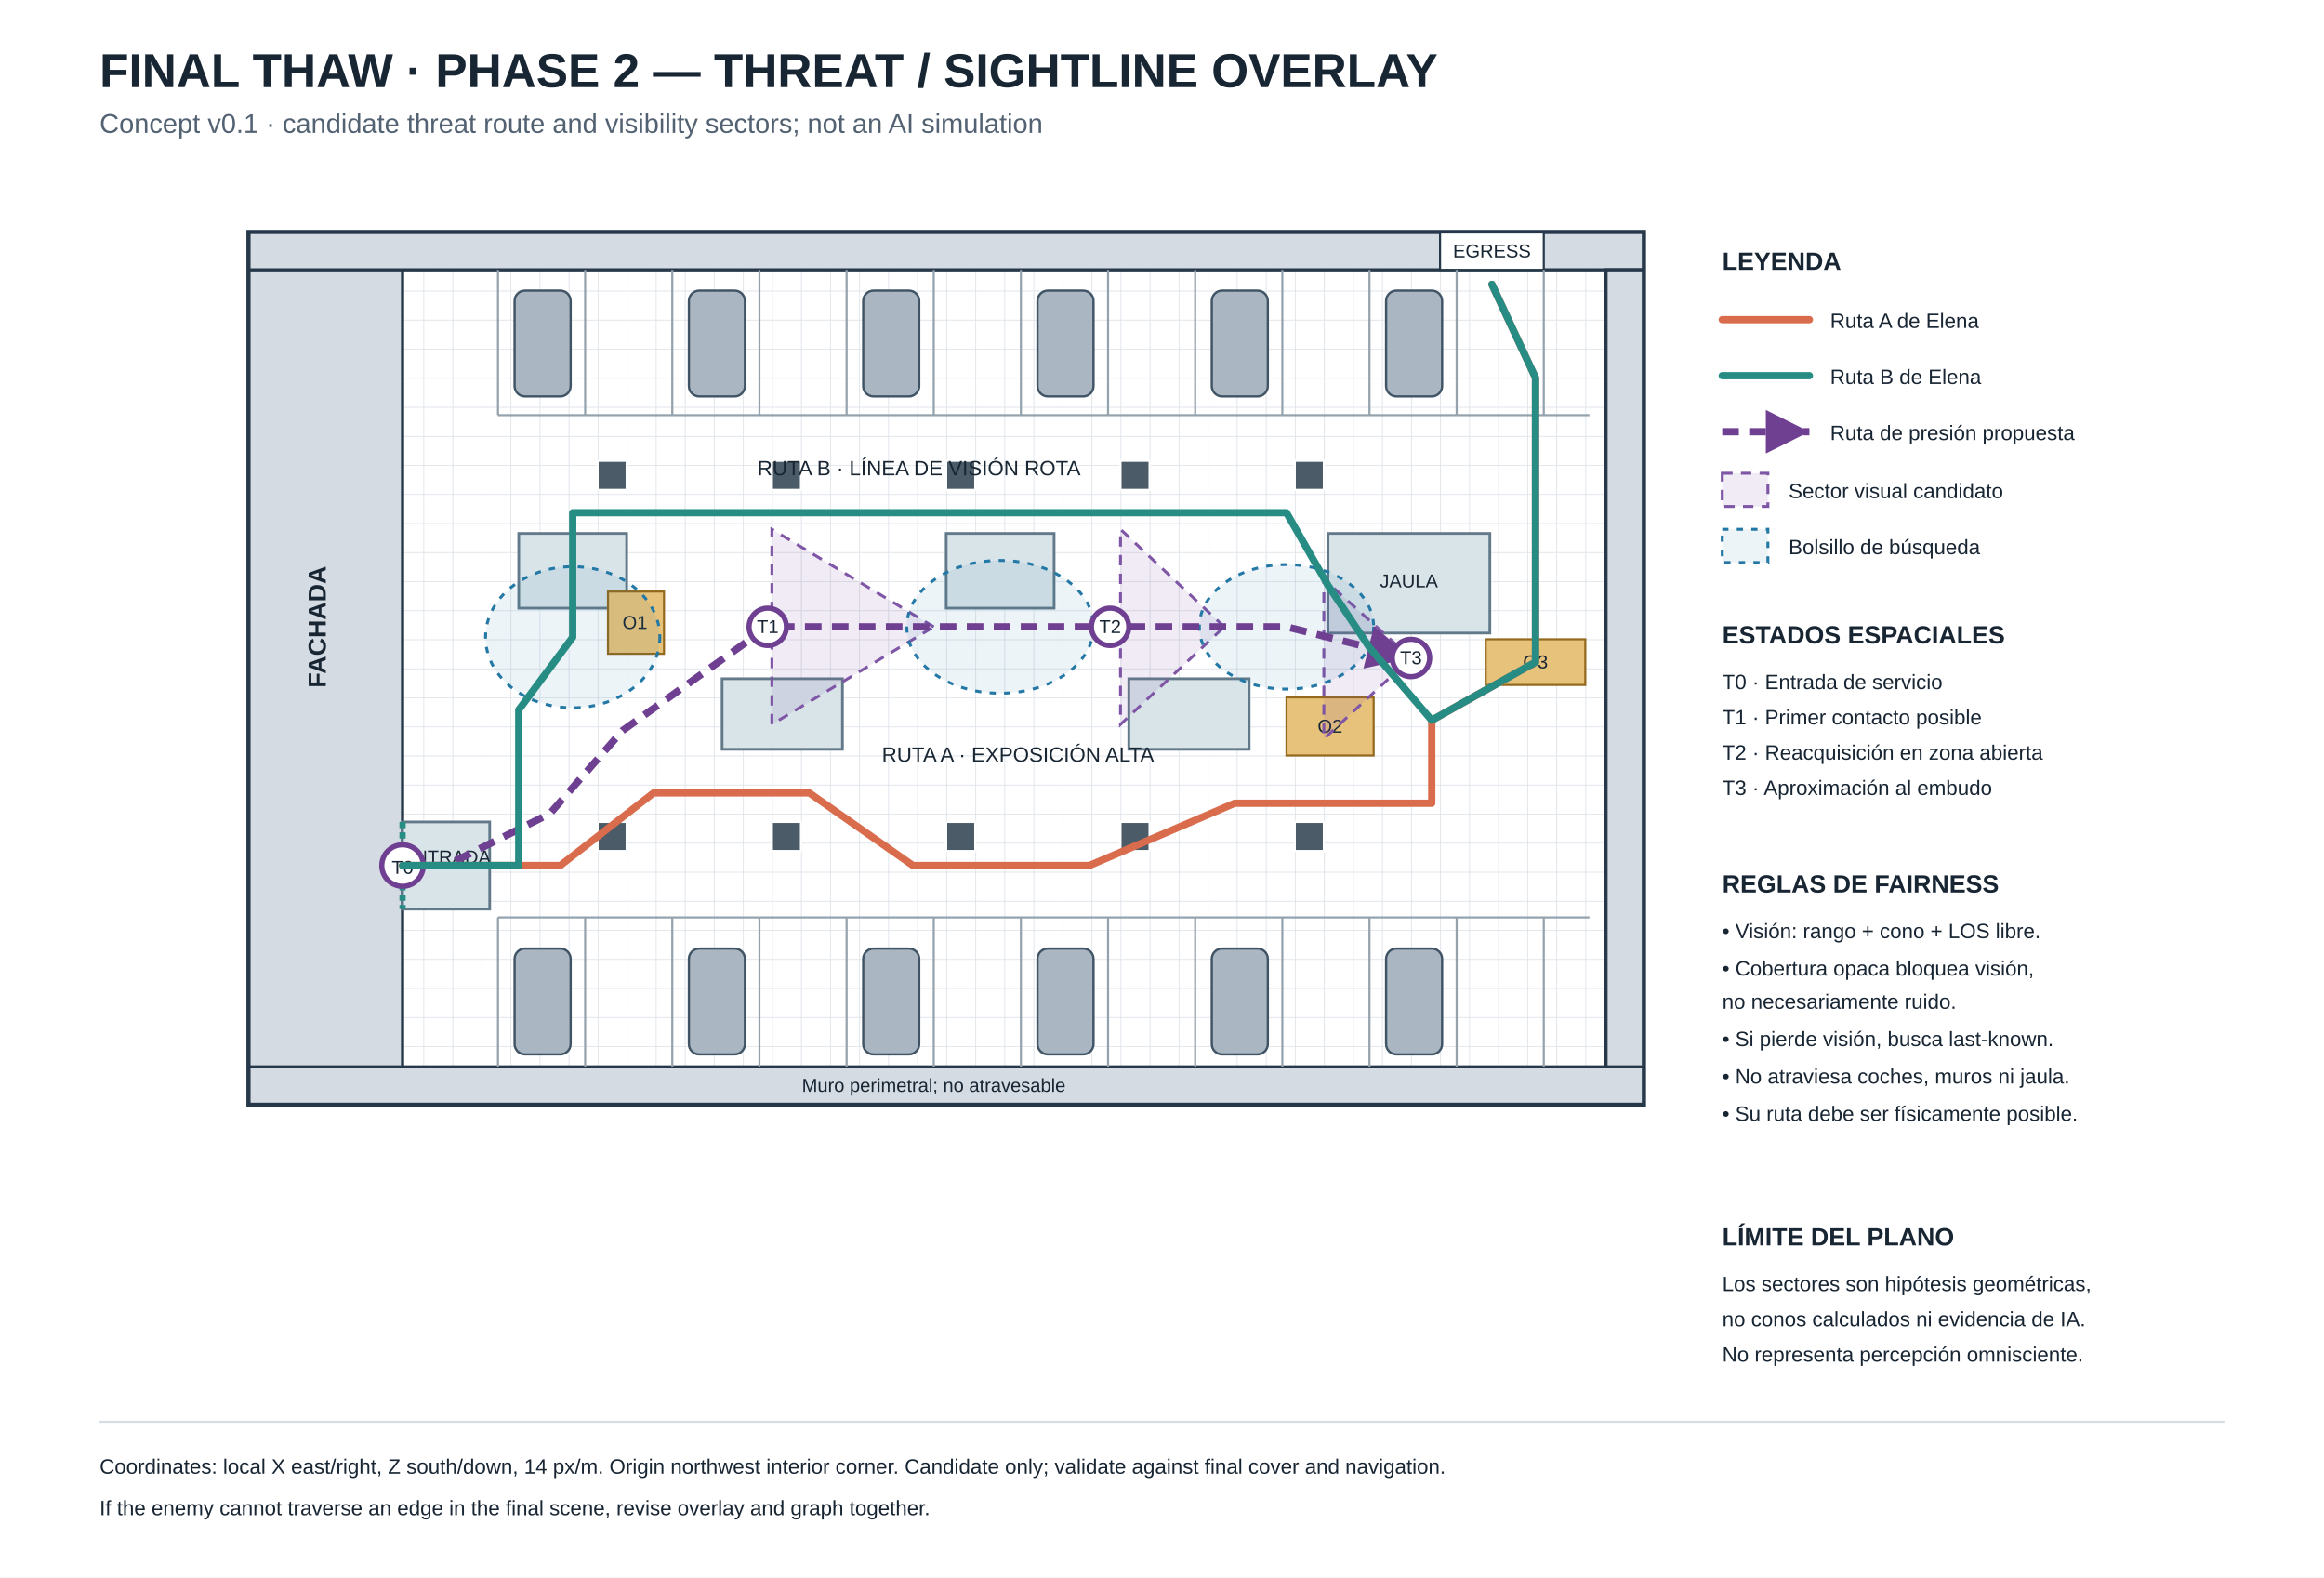
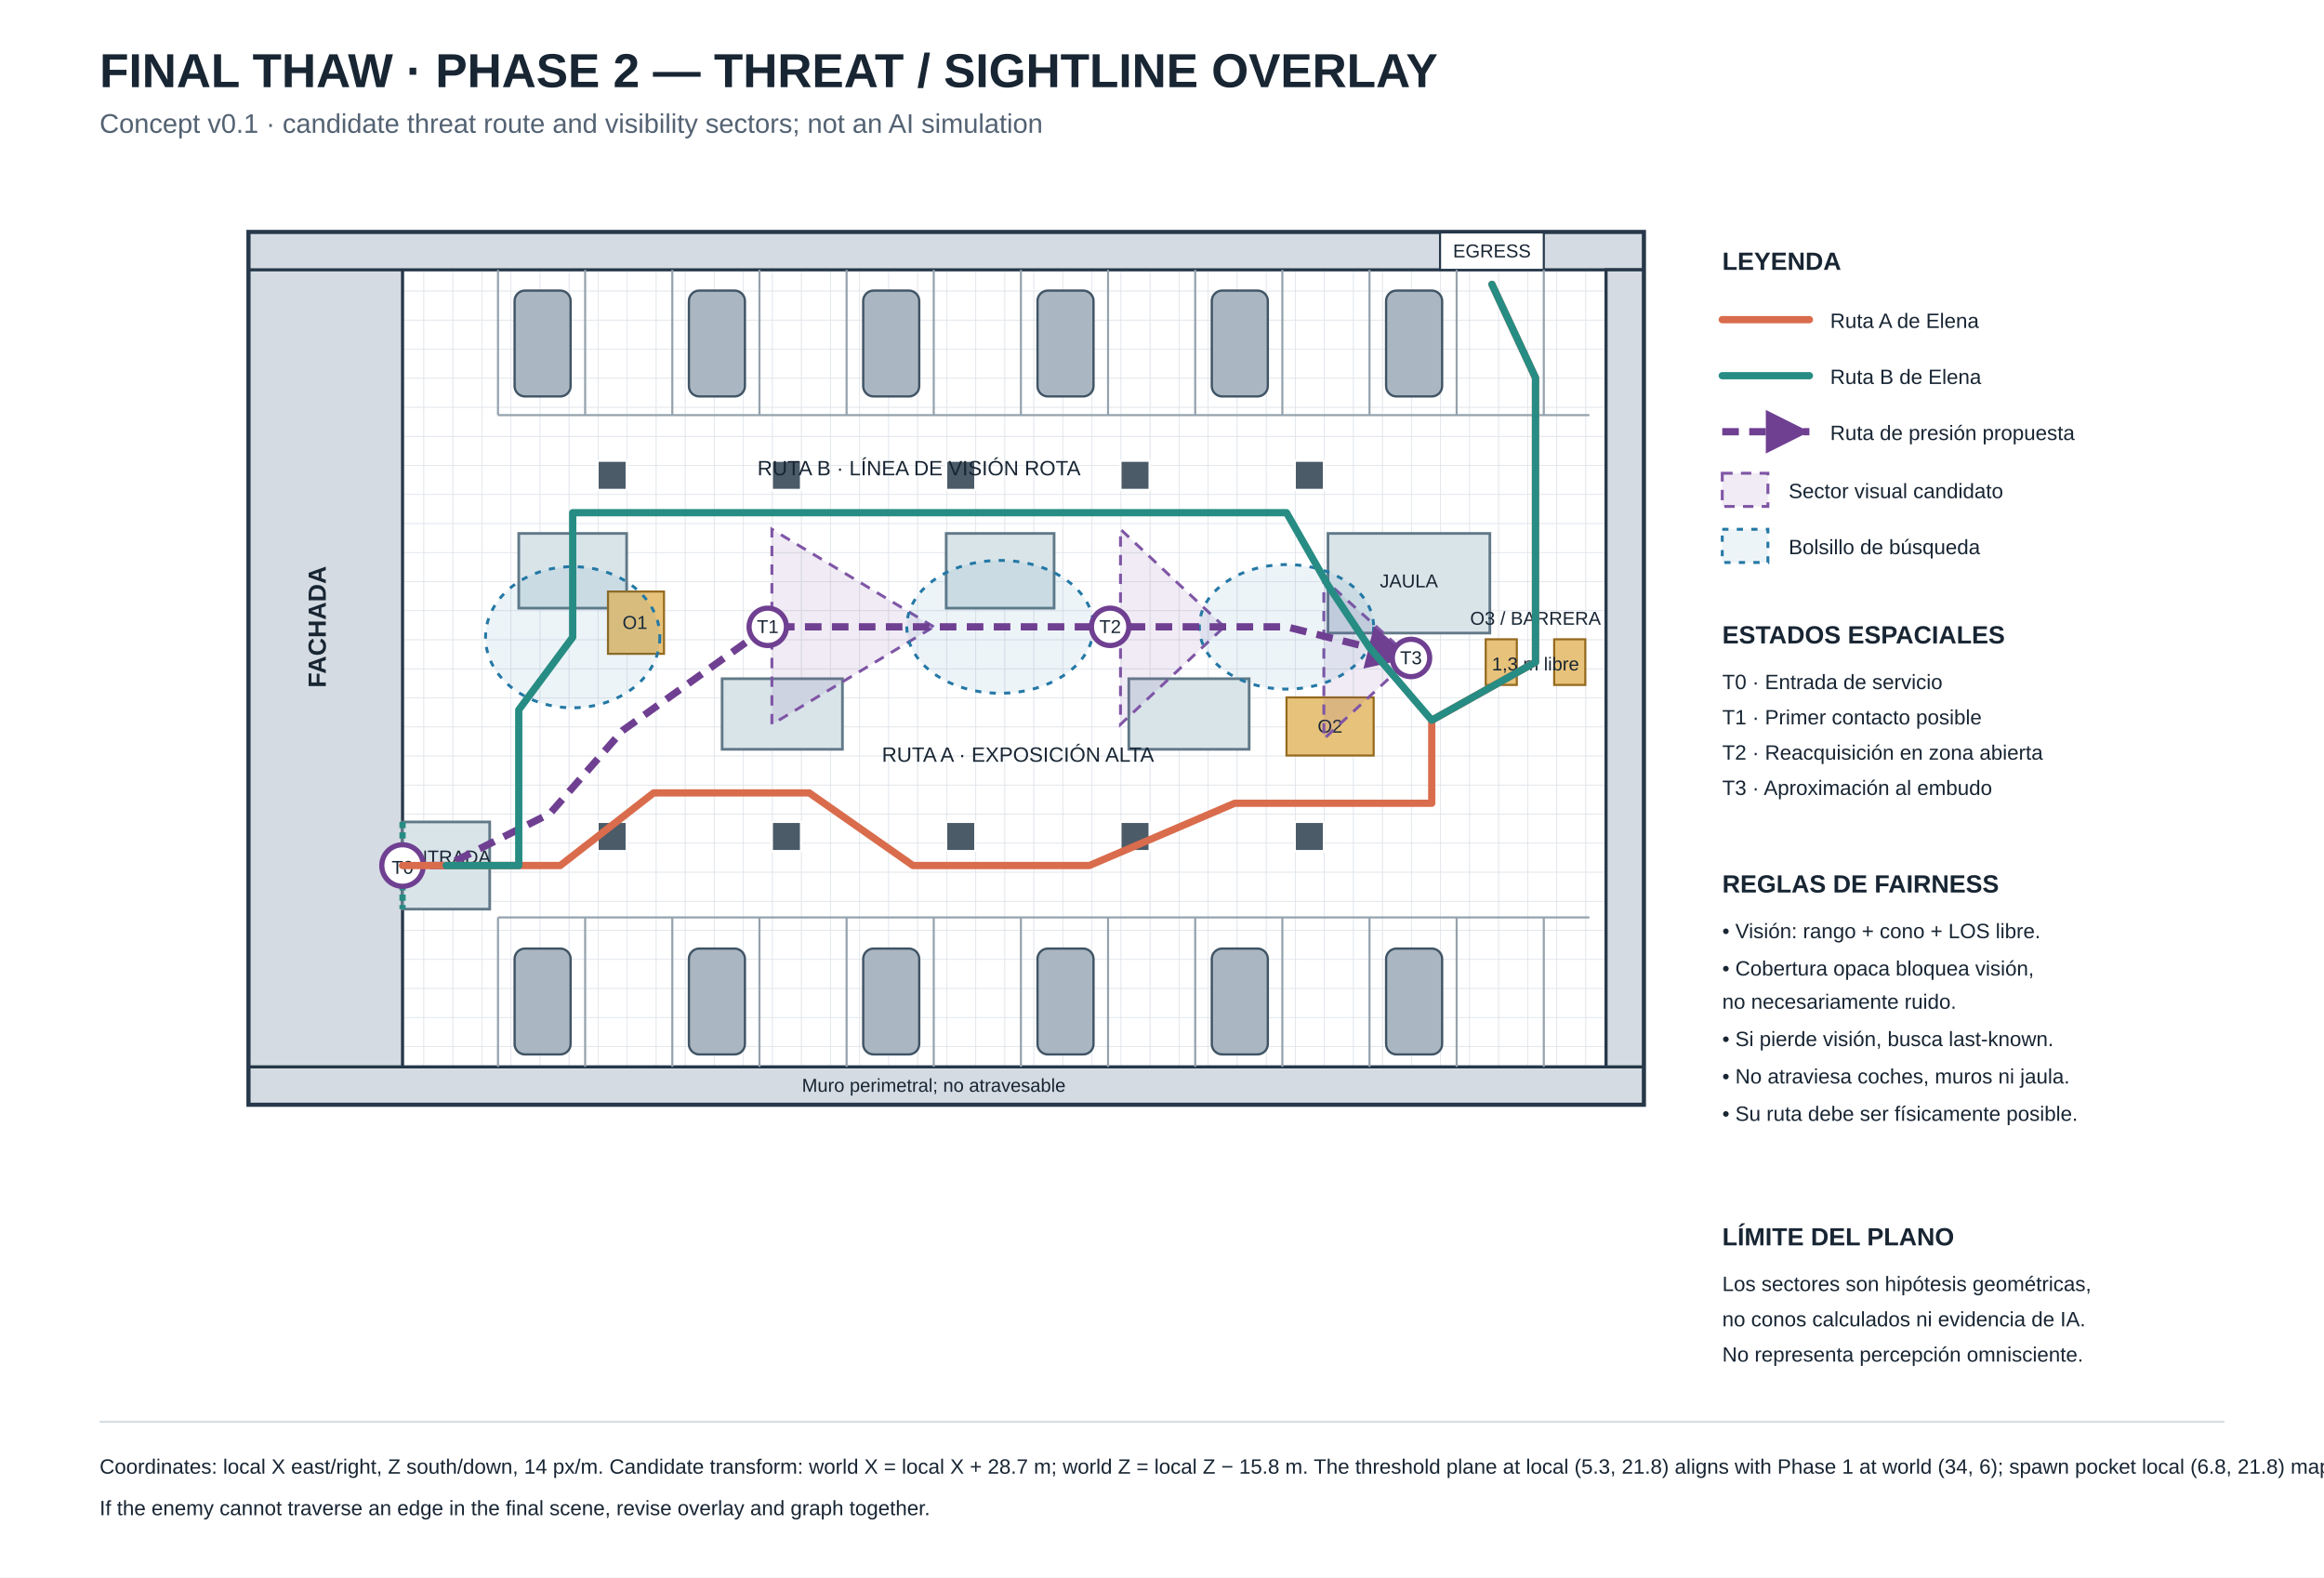
<svg xmlns="http://www.w3.org/2000/svg" width="1120" height="760" viewBox="0 0 1120 760">
  <defs>
    <pattern id="g" width="14" height="14" patternUnits="userSpaceOnUse">
      <path d="M14 0H0V14" fill="none" stroke="#dce2e8" stroke-width=".7" />
    </pattern>
    <marker id="a" markerWidth="8" markerHeight="8" refX="6" refY="3" orient="auto">
      <path d="M0 0L6 3L0 6Z" fill="#6f3f91" />
    </marker>
    <style>text{font-family:Arial,Helvetica,sans-serif;fill:#182533}.title{font-size:23px;font-weight:700}.sub{font-size:13px;fill:#536273}.lab{font-size:12px;font-weight:600}.sm{font-size:10px}.tiny{font-size:9px}.wall{fill:#d4dbe2;stroke:#263849;stroke-width:1.5}.svc{fill:#d9e4e9;stroke:#617988;stroke-width:1.3}.car{fill:#aab7c2;stroke:#405465;stroke-width:1.1;rx:5}.col{fill:#4b5b68;stroke:#fff;stroke-width:1}.direct{fill:none;stroke:#d96c4c;stroke-width:3.5;stroke-linecap:round;stroke-linejoin:round}.covered{fill:none;stroke:#278c83;stroke-width:3.5;stroke-linecap:round;stroke-linejoin:round}.threat{fill:none;stroke:#6f3f91;stroke-width:3.5;stroke-dasharray:8 5;marker-end:url(#a)}.sight{fill:#7f55a5;fill-opacity:.12;stroke:#7f55a5;stroke-width:1.4;stroke-dasharray:5 4}.search{fill:#2478a5;fill-opacity:.08;stroke:#2478a5;stroke-width:1.4;stroke-dasharray:3 4}</style>
  </defs>
  <rect width="1120" height="760" fill="#fff" />
  <text x="48" y="42" class="title">FINAL THAW · PHASE 2 — THREAT / SIGHTLINE OVERLAY</text>
  <text x="48" y="64" class="sub">Concept v0.1 · candidate threat route and visibility sectors; not an AI simulation</text>
  <g transform="translate(120 112)">
    <rect width="672" height="420" fill="url(#g)" stroke="#263849" stroke-width="2.5" />
    <rect x="0" y="0" width="74" height="420" class="wall" />
    <text x="37" y="190" class="lab" text-anchor="middle" transform="rotate(-90 37 190)">FACHADA</text>
    <rect x="74" y="284" width="42" height="42" class="svc" />
    <path d="M74 284V326" stroke="#278c83" stroke-width="3" stroke-dasharray="3 2" />
    <text x="95" y="304" class="tiny" text-anchor="middle">ENTRADA</text>
    <rect x="0" y="0" width="672" height="18" class="wall" />
    <rect x="574" y="0" width="50" height="18" fill="#fff" stroke="#263849" />
    <text x="599" y="12" class="tiny" text-anchor="middle">EGRESS</text>
    <rect x="654" y="18" width="18" height="402" class="wall" />
    <rect x="0" y="402" width="672" height="18" class="wall" />
    <g stroke="#94a2ad" stroke-width="1" fill="none">
      <path d="M120 18V88 M162 18V88 M204 18V88 M246 18V88 M288 18V88 M330 18V88 M372 18V88 M414 18V88 M456 18V88 M498 18V88 M540 18V88 M582 18V88 M624 18V88 M120 88H646 M120 330V402 M162 330V402 M204 330V402 M246 330V402 M288 330V402 M330 330V402 M372 330V402 M414 330V402 M456 330V402 M498 330V402 M540 330V402 M582 330V402 M624 330V402 M120 330H646" />
    </g>
    <g>
      <rect x="128" y="28" width="27" height="51" class="car" />
      <rect x="212" y="28" width="27" height="51" class="car" />
      <rect x="296" y="28" width="27" height="51" class="car" />
      <rect x="380" y="28" width="27" height="51" class="car" />
      <rect x="464" y="28" width="27" height="51" class="car" />
      <rect x="548" y="28" width="27" height="51" class="car" />
      <rect x="128" y="345" width="27" height="51" class="car" />
      <rect x="212" y="345" width="27" height="51" class="car" />
      <rect x="296" y="345" width="27" height="51" class="car" />
      <rect x="380" y="345" width="27" height="51" class="car" />
      <rect x="464" y="345" width="27" height="51" class="car" />
      <rect x="548" y="345" width="27" height="51" class="car" />
    </g>
    <g>
      <rect x="168" y="110" width="14" height="14" class="col" />
      <rect x="252" y="110" width="14" height="14" class="col" />
      <rect x="336" y="110" width="14" height="14" class="col" />
      <rect x="420" y="110" width="14" height="14" class="col" />
      <rect x="504" y="110" width="14" height="14" class="col" />
      <rect x="168" y="284" width="14" height="14" class="col" />
      <rect x="252" y="284" width="14" height="14" class="col" />
      <rect x="336" y="284" width="14" height="14" class="col" />
      <rect x="420" y="284" width="14" height="14" class="col" />
      <rect x="504" y="284" width="14" height="14" class="col" />
    </g>
    <rect x="520" y="145" width="78" height="48" class="svc" />
    <text x="559" y="171" class="tiny" text-anchor="middle">JAULA</text>
-     <rect x="596" y="196" width="48" height="22" fill="#e7c27a" stroke="#94691e" />
-     <text x="620" y="210" class="tiny" text-anchor="middle">O3</text>
+     <rect x="596" y="196" width="15" height="22" fill="#e7c27a" stroke="#94691e" />
+     <rect x="629" y="196" width="15" height="22" fill="#e7c27a" stroke="#94691e" />
+     <text x="620" y="189" class="tiny" text-anchor="middle">O3 / BARRERA</text>
+     <text x="620" y="211" class="tiny" text-anchor="middle">1,3 m libre</text>
    <rect x="500" y="224" width="42" height="28" fill="#e7c27a" stroke="#94691e" />
    <text x="521" y="241" class="tiny" text-anchor="middle">O2</text>
    <rect x="130" y="145" width="52" height="36" class="svc" />
    <rect x="228" y="215" width="58" height="34" class="svc" />
    <rect x="336" y="145" width="52" height="36" class="svc" />
    <rect x="424" y="215" width="58" height="34" class="svc" />
    <rect x="173" y="173" width="27" height="30" fill="#e7c27a" stroke="#94691e" />
    <text x="186" y="191" class="tiny" text-anchor="middle">O1</text>
    <path d="M330 190L252 143L252 237Z M470 190L420 143L420 237Z M560 205L518 167L518 244Z" class="sight" />
    <ellipse cx="156" cy="195" rx="42" ry="34" class="search" />
    <ellipse cx="362" cy="190" rx="45" ry="32" class="search" />
    <ellipse cx="500" cy="190" rx="42" ry="30" class="search" />
    <path d="M74 305L95 305L145 280L180 240L250 190L330 190L415 190L500 190L560 205" class="threat" />
    <circle cx="74" cy="305" r="10" fill="#fff" stroke="#6f3f91" stroke-width="2.5" />
    <text x="74" y="309" class="tiny" text-anchor="middle">T0</text>
    <circle cx="250" cy="190" r="9" fill="#fff" stroke="#6f3f91" stroke-width="2.5" />
    <text x="250" y="193" class="tiny" text-anchor="middle">T1</text>
    <circle cx="415" cy="190" r="9" fill="#fff" stroke="#6f3f91" stroke-width="2.5" />
    <text x="415" y="193" class="tiny" text-anchor="middle">T2</text>
    <circle cx="560" cy="205" r="9" fill="#fff" stroke="#6f3f91" stroke-width="2.5" />
    <text x="560" y="208" class="tiny" text-anchor="middle">T3</text>
    <path d="M74 305L95 305L150 305L195 270L270 270L320 305L405 305L475 275L535 275L570 275L570 235L620 207L620 70L599 25" class="direct" />
-     <path d="M74 305L95 305L130 305L130 230L156 195L156 135L220 135L290 135L362 135L450 135L500 135L520 170L540 200L570 235L620 207L620 70L599 25" class="covered" />
+     <path d="M95 305L130 305L130 230L156 195L156 135L220 135L290 135L362 135L450 135L500 135L520 170L540 200L570 235L620 207L620 70L599 25" class="covered" />
    <text x="305" y="255" class="sm">RUTA A · EXPOSICIÓN ALTA</text>
    <text x="245" y="117" class="sm">RUTA B · LÍNEA DE VISIÓN ROTA</text>
    <text x="330" y="414" class="tiny" text-anchor="middle">Muro perimetral; no atravesable</text>
  </g>
  <g transform="translate(830 130)">
    <text x="0" y="0" class="lab">LEYENDA</text>
    <line x1="0" y1="24" x2="42" y2="24" class="direct" />
    <text x="52" y="28" class="sm">Ruta A de Elena</text>
    <line x1="0" y1="51" x2="42" y2="51" class="covered" />
    <text x="52" y="55" class="sm">Ruta B de Elena</text>
    <line x1="0" y1="78" x2="42" y2="78" class="threat" />
    <text x="52" y="82" class="sm">Ruta de presión propuesta</text>
    <rect x="0" y="98" width="22" height="16" class="sight" />
    <text x="32" y="110" class="sm">Sector visual candidato</text>
    <rect x="0" y="125" width="22" height="16" class="search" />
    <text x="32" y="137" class="sm">Bolsillo de búsqueda</text>
    <text x="0" y="180" class="lab">ESTADOS ESPACIALES</text>
    <text x="0" y="202" class="sm">T0 · Entrada de servicio</text>
    <text x="0" y="219" class="sm">T1 · Primer contacto posible</text>
    <text x="0" y="236" class="sm">T2 · Reacquisición en zona abierta</text>
    <text x="0" y="253" class="sm">T3 · Aproximación al embudo</text>
    <text x="0" y="300" class="lab">REGLAS DE FAIRNESS</text>
    <text x="0" y="322" class="sm">• Visión: rango + cono + LOS libre.</text>
    <text x="0" y="340" class="sm">• Cobertura opaca bloquea visión,</text>
    <text x="0" y="356" class="sm">  no necesariamente ruido.</text>
    <text x="0" y="374" class="sm">• Si pierde visión, busca last-known.</text>
    <text x="0" y="392" class="sm">• No atraviesa coches, muros ni jaula.</text>
    <text x="0" y="410" class="sm">• Su ruta debe ser físicamente posible.</text>
    <text x="0" y="470" class="lab">LÍMITE DEL PLANO</text>
    <text x="0" y="492" class="sm">Los sectores son hipótesis geométricas,</text>
    <text x="0" y="509" class="sm">no conos calculados ni evidencia de IA.</text>
    <text x="0" y="526" class="sm">No representa percepción omnisciente.</text>
  </g>
  <line x1="48" y1="685" x2="1072" y2="685" stroke="#d6dde4" />
-   <text x="48" y="710" class="sm">Coordinates: local X east/right, Z south/down, 14 px/m. Origin northwest interior corner. Candidate only; validate against final cover and navigation.</text>
+   <text x="48" y="710" class="sm">Coordinates: local X east/right, Z south/down, 14 px/m. Candidate transform: world X = local X + 28.7 m; world Z = local Z − 15.8 m. The threshold plane at local (5.3, 21.8) aligns with Phase 1 at world (34, 6); spawn pocket local (6.8, 21.8) maps to world (35.5, 6). Candidate only; validate against final cover and navigation.</text>
  <text x="48" y="730" class="sm">If the enemy cannot traverse an edge in the final scene, revise overlay and graph together.</text>
</svg>
